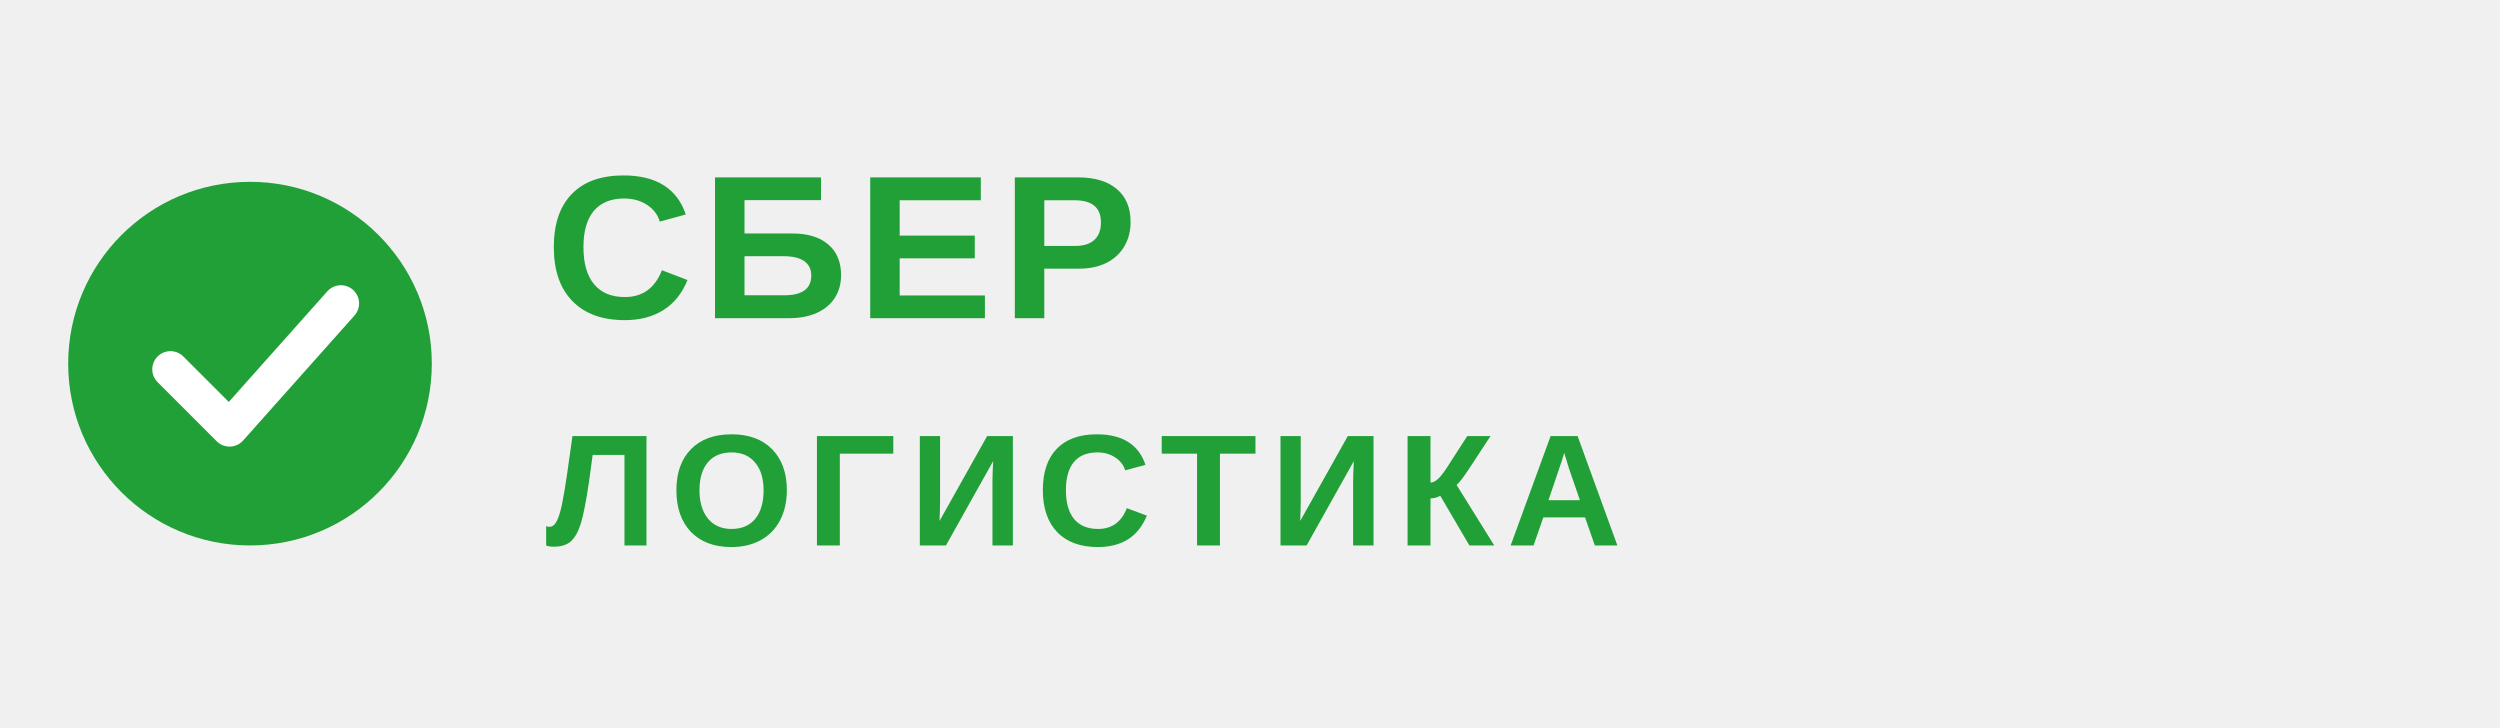
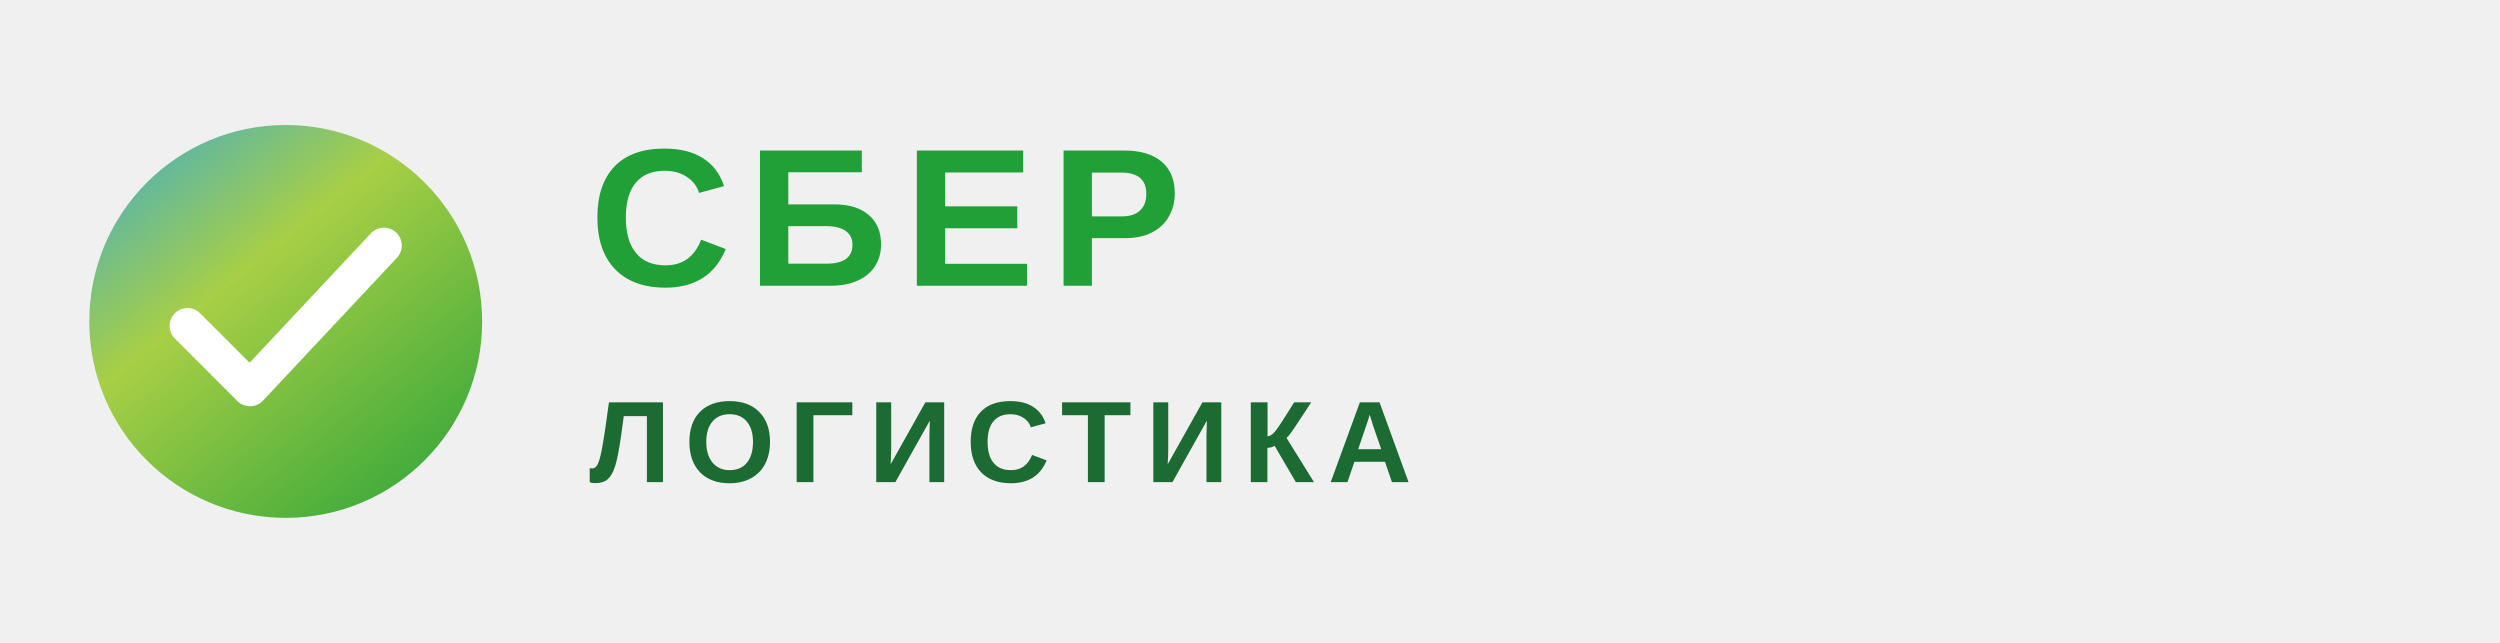
- <svg xmlns="http://www.w3.org/2000/svg" viewBox="0 0 220 64" fill="none">
-   <circle cx="22" cy="32" r="16" fill="#21A038" />
-   <path d="M15 32.5l5.2 5.2 9.8-11" stroke="#fff" stroke-width="3.2" stroke-linecap="round" stroke-linejoin="round" />
-   <text x="48" y="28" fill="#21A038" font-family="Arial, Helvetica, sans-serif" font-size="18" font-weight="800" letter-spacing="0.04em">СБЕР</text>
-   <text x="48" y="48" fill="#21A038" font-family="Arial, Helvetica, sans-serif" font-size="14" font-weight="700" letter-spacing="0.08em">ЛОГИСТИКА</text>
+ <svg xmlns="http://www.w3.org/2000/svg" viewBox="0 0 280 72" fill="none">
+   <defs>
+     <linearGradient id="sberCheck" x1="10" y1="10" x2="52" y2="62" gradientUnits="userSpaceOnUse">
+       <stop stop-color="#2EA7E0" />
+       <stop offset="0.4" stop-color="#A8CF45" />
+       <stop offset="1" stop-color="#21A038" />
+     </linearGradient>
+   </defs>
+   <circle cx="32" cy="36" r="22" fill="url(#sberCheck)" />
+   <path d="M21 36.5l7 7 15-16" stroke="#fff" stroke-width="4" stroke-linecap="round" stroke-linejoin="round" />
+   <text x="66" y="32" fill="#21A038" font-family="Arial, Helvetica, sans-serif" font-size="22" font-weight="800" letter-spacing="0.08em">СБЕР</text>
+   <text x="66" y="54" fill="#1B6B32" font-family="Arial, Helvetica, sans-serif" font-size="13" font-weight="700" letter-spacing="0.12em">ЛОГИСТИКА</text>
</svg>
